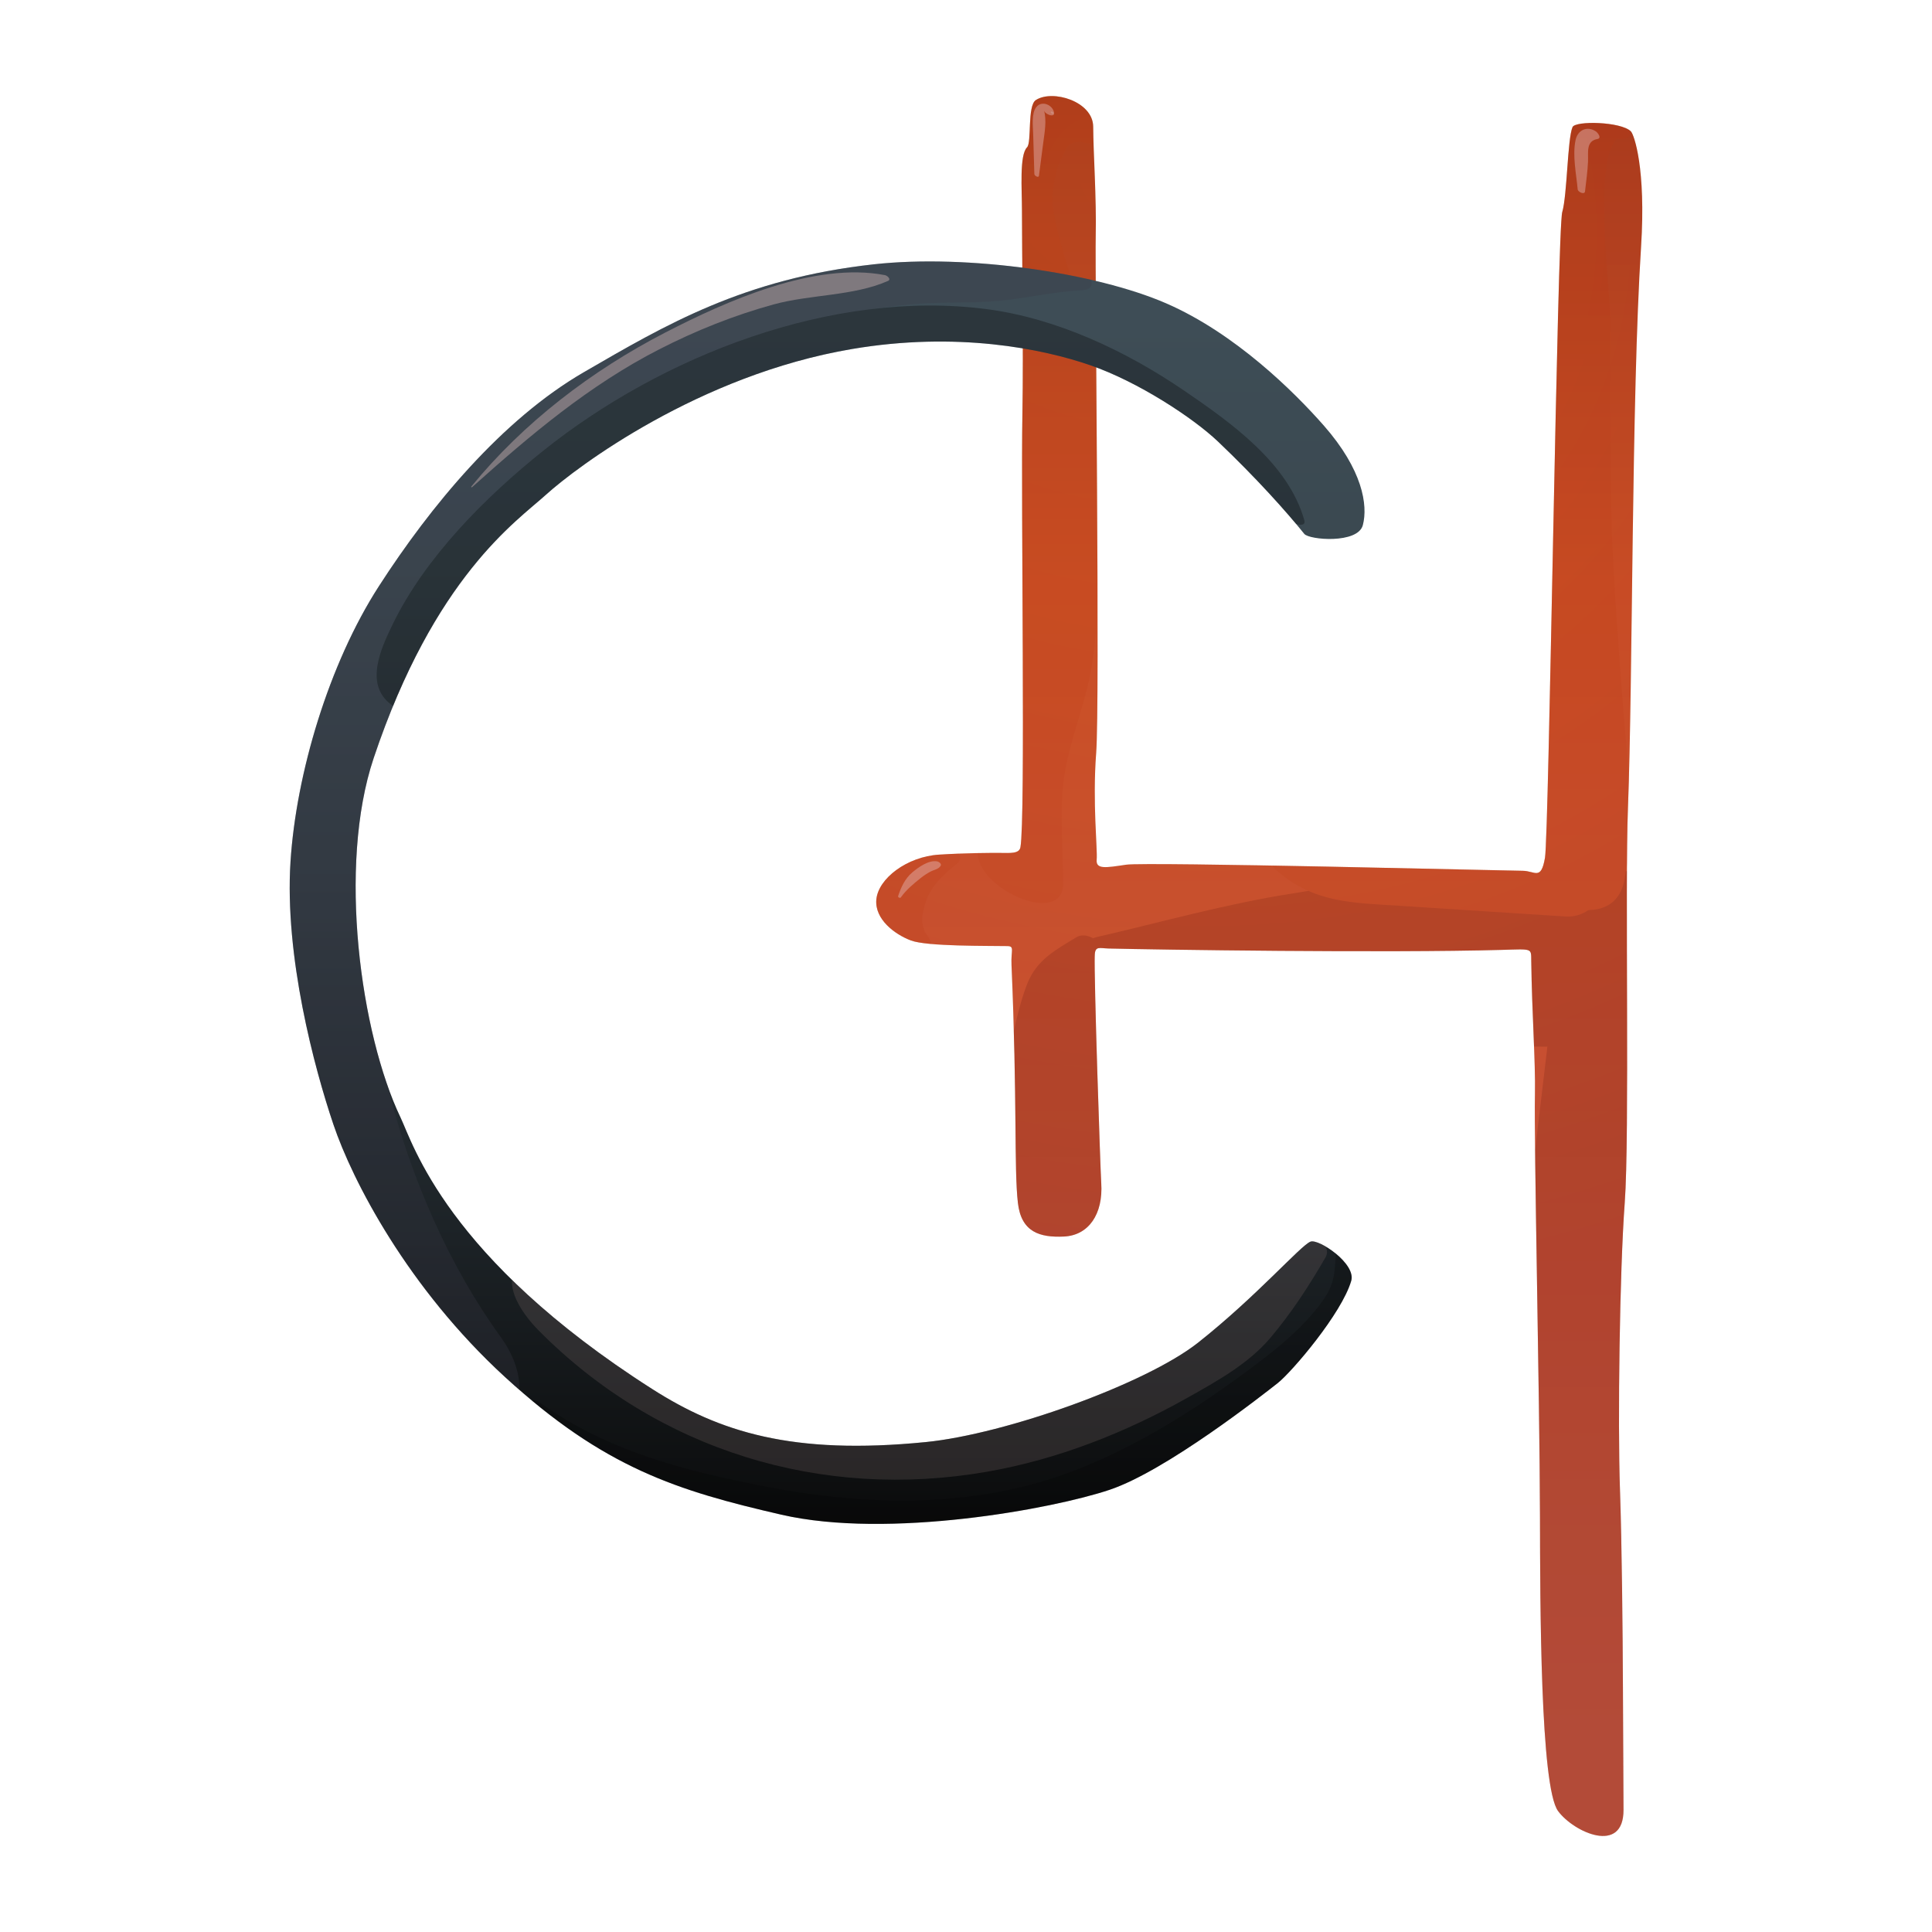
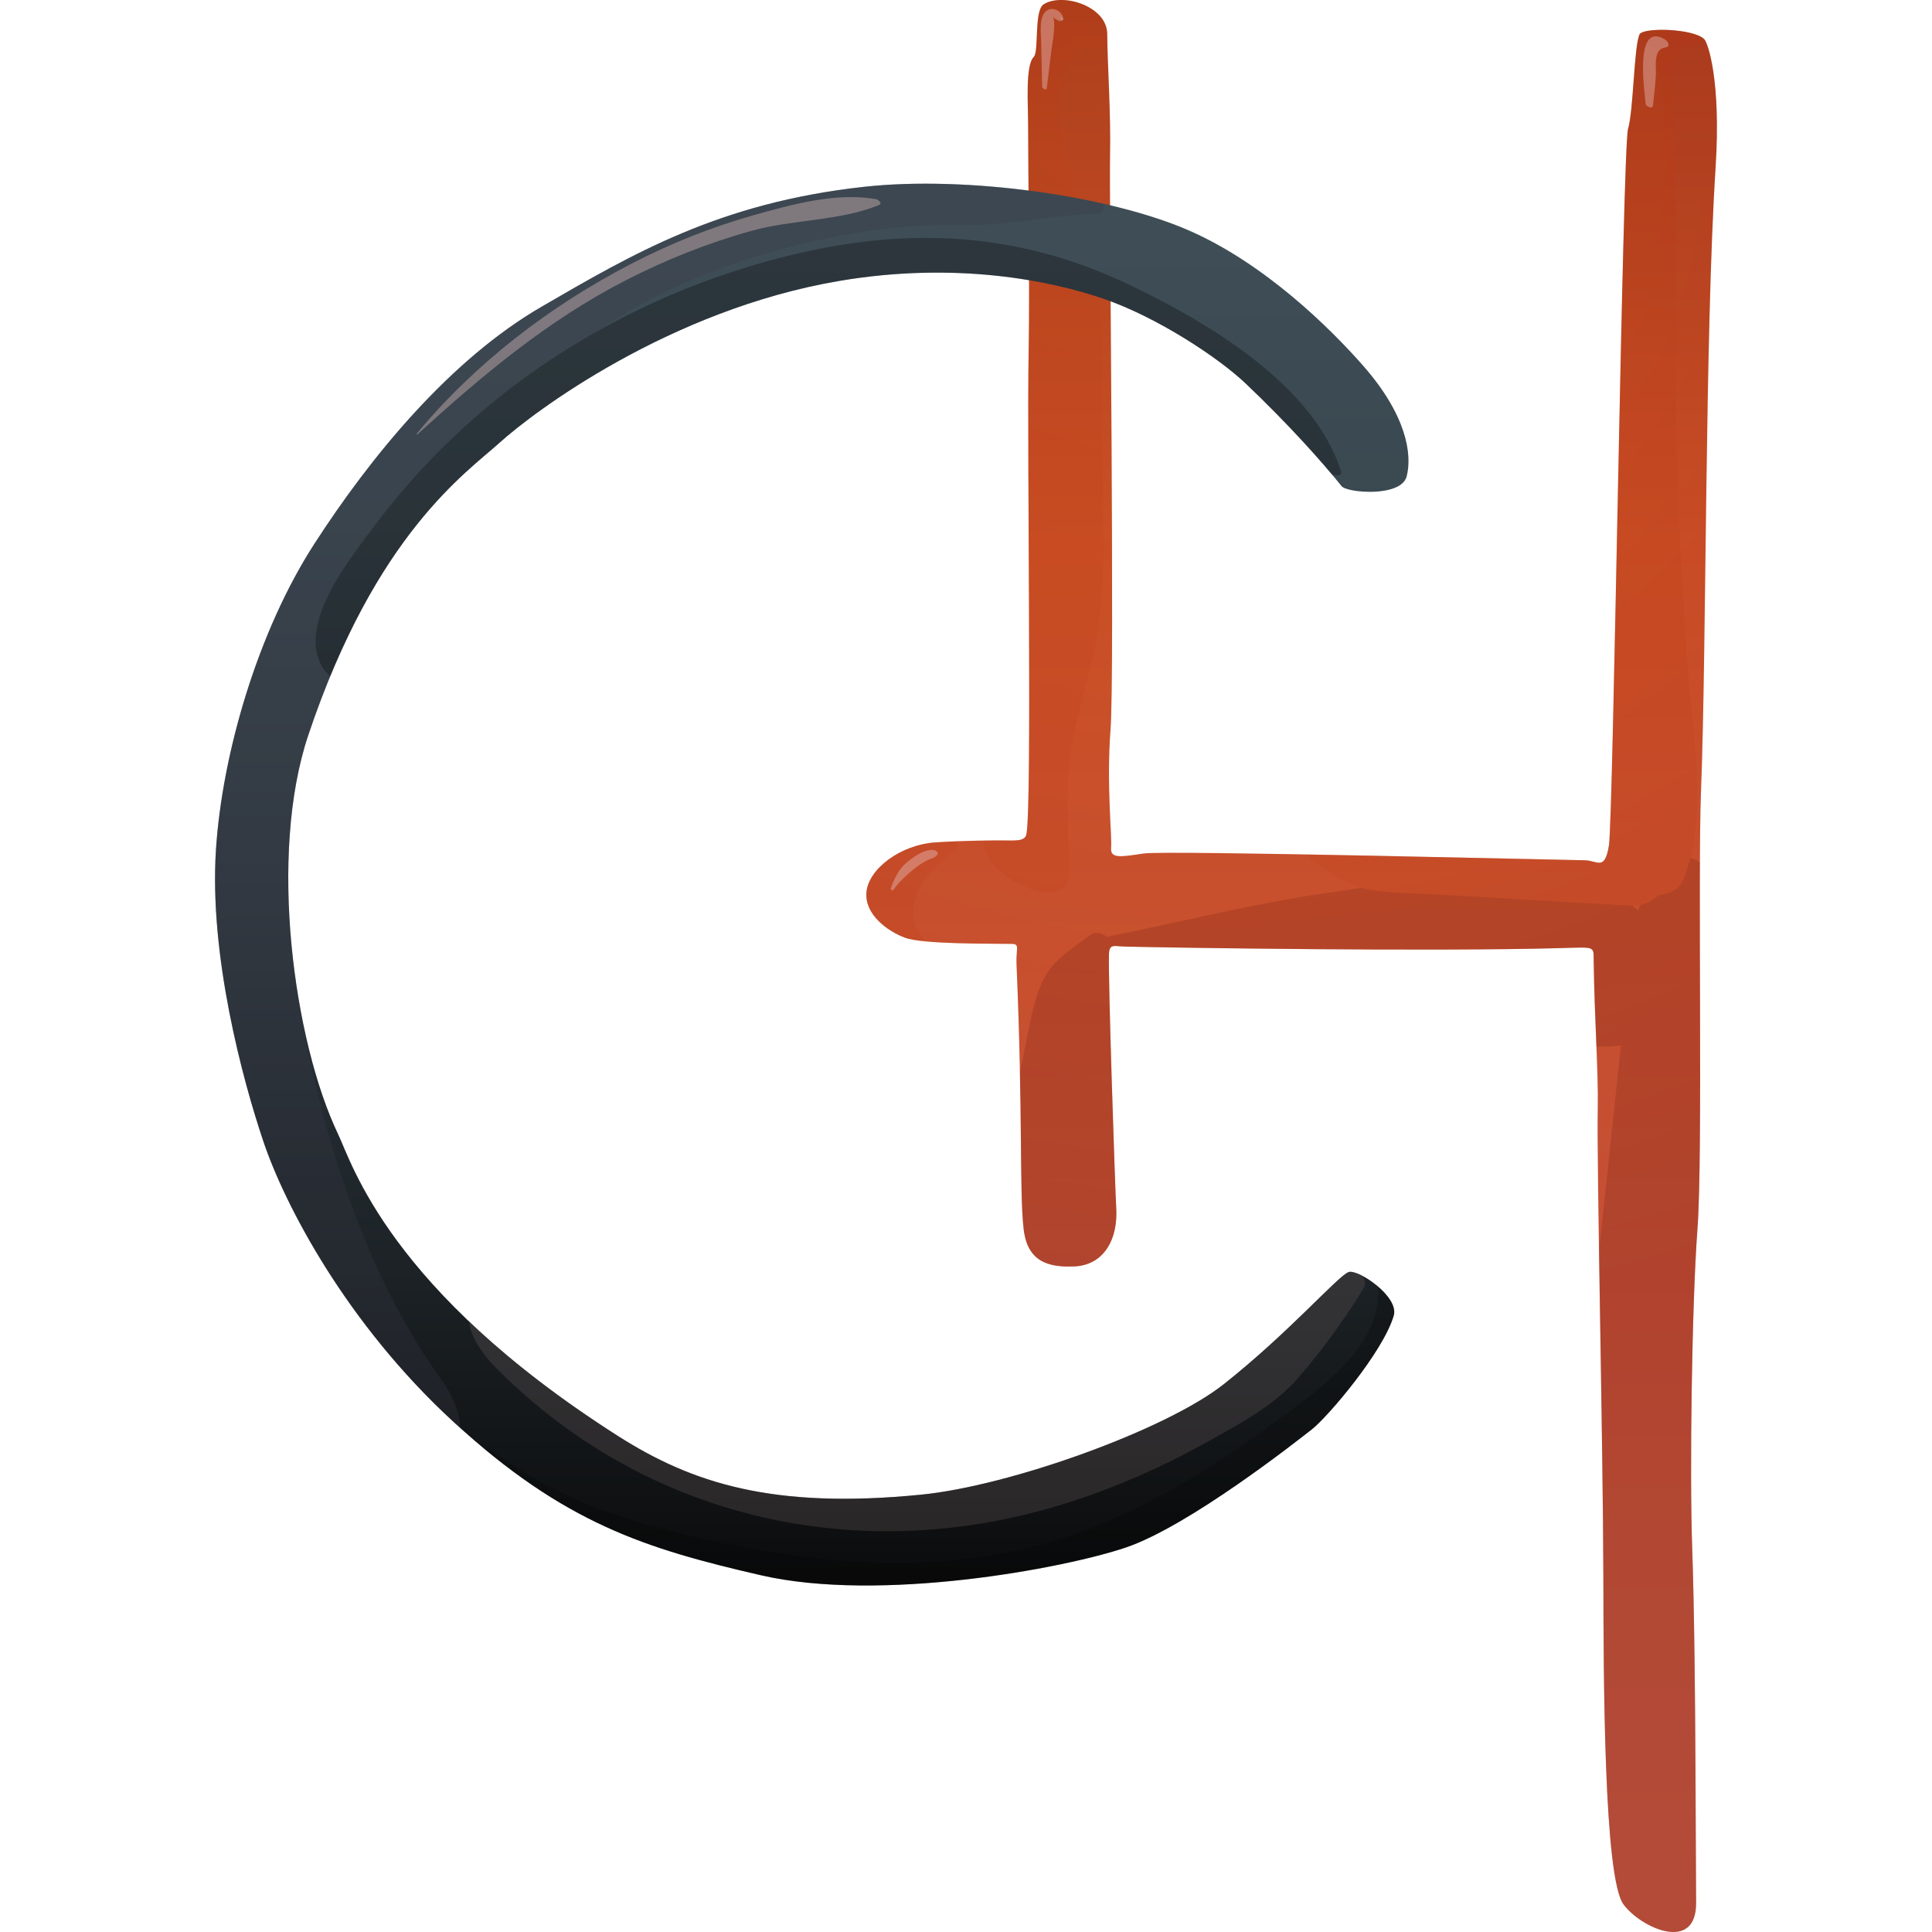
<svg xmlns="http://www.w3.org/2000/svg" viewBox="0 0 256 256">
  <defs>
-     <style>.s{fill:#3a3a47;}.t{fill:url(#l);mix-blend-mode:overlay;}.t,.u{opacity:.15;}.v{opacity:.75;}.w{fill:#3b0202;}.x{clip-path:url(#k);}.y{clip-path:url(#q);}.z{opacity:.57;}.aa{fill:#e4b7b4;}.ab{opacity:.3;}.ac{fill:url(#h);}.ad{fill:none;}.ae{opacity:.8;}.af{isolation:isolate;}.ag{fill:#ceb4b4;}.ah{fill:#b53617;}.ai{fill:url(#n);}.aj{fill:#6d5f5f;}</style>
-     <linearGradient id="h" x1="166.859" y1="-3.523" x2="166.859" y2="229.494" gradientUnits="userSpaceOnUse">
+     <style>.q{fill:#3a3a47;}.r{opacity:.75;}.s{clip-path:url(#i);}.t{fill:#3b0202;}.u{opacity:.57;}.v{opacity:.3;}.w{fill:#e4b7b4;}.x{fill:url(#l);}.y{fill:none;}.z{fill:url(#j);mix-blend-mode:overlay;}.z,.aa{opacity:.15;}.ab{opacity:.8;}.ac{clip-path:url(#o);}.ad{isolation:isolate;}.ae{fill:url(#f);}.af{fill:#ceb4b4;}.ag{fill:#b53617;}.ah{fill:#6d5f5f;}</style>
+     <linearGradient id="f" x1="171.149" y1="-18.043" x2="171.149" y2="240.7" gradientUnits="userSpaceOnUse">
      <stop offset="0" stop-color="#97341f" />
      <stop offset=".346" stop-color="#c44c2b" />
      <stop offset="1" stop-color="#c9654c" />
    </linearGradient>
-     <clipPath id="k">
-       <path class="ad" d="M135.415,27.838c-.005,5.407.214,18.361.059,26.966-.216,11.977.43,53.75-.263,57.464-.166.891-1.39.752-2.734.749-1.345-.004-4.432-.001-8.056.227-4.244.267-8.065,3.171-8.304,5.966-.223,2.595,2.426,4.595,4.578,5.406,2.155.815,10.213.697,12.781.747.985.019.469.54.553,2.474.78,18.131.326,26.992.847,31.547.446,3.898,2.921,4.614,6.105,4.464,3.288-.158,5.198-2.989,4.941-7.058-.119-1.881-.98-27.28-.863-30.237.05-1.248.639-.899,1.826-.871,6.179.153,36.687.613,52.111.183,4.099-.114,3.881-.259,3.903,1.457.091,6.956.572,13.371.488,17.618-.137,6.846.628,39.838.668,55.974.025,11.567.038,35.878,2.401,39.066,2.096,2.83,8.695,5.806,8.667-.178-.011-2.29-.058-12.369-.076-16.267-.035-7.349-.134-18.797-.392-26.155-.311-8.889-.045-28.941.63-37.984.66-8.868.025-42.033.426-52.312.661-16.948.451-54.312,1.74-74.385.663-10.354-.917-14.868-1.354-15.297-1.322-1.298-7.366-1.431-7.733-.556-.673,1.607-.696,8.977-1.359,11.262-.66,2.286-1.762,82.444-2.284,85.538-.524,3.091-1.337,1.744-2.95,1.74-1.612-.004-49.87-1.205-52.553-.808-2.687.395-4.03.661-3.901-.684.128-1.343-.573-7.531-.068-14.119.506-6.588-.171-63.748-.059-68.59.111-4.842-.322-11.031-.338-14.395-.016-3.363-5.4-4.975-7.601-3.529-1.15.755-.527,5.623-1.163,6.26-1.032,1.034-.669,5.626-.673,8.321Z" />
+     <clipPath id="i">
+       <path class="y" d="M136.234,16.78c-.005,6.004.237,20.388.066,29.943-.24,13.299.478,59.684-.292,63.808-.184.989-1.544.835-3.035.832-1.493-.004-4.922-.001-8.945.252-4.713.296-8.956,3.521-9.221,6.625-.248,2.882,2.694,5.102,5.083,6.003,2.393.904,11.34.774,14.192.829,1.094.021.52.6.614,2.747.866,20.133.362,29.971.941,35.029.495,4.328,3.244,5.123,6.779,4.956,3.65-.175,5.772-3.319,5.487-7.837-.132-2.088-1.088-30.292-.958-33.575.055-1.386.709-.999,2.028-.967,6.861.17,40.738.68,57.864.203,4.552-.126,4.309-.287,4.334,1.617.101,7.724.635,14.847.541,19.563-.152,7.602.698,44.236.742,62.153.028,12.844.042,39.839,2.666,43.379,2.328,3.143,9.655,6.447,9.623-.198-.012-2.543-.065-13.735-.085-18.062-.038-8.161-.149-20.872-.435-29.043-.345-9.87-.05-32.136.699-42.178.733-9.847.027-46.673.473-58.088.735-18.82.501-60.309,1.932-82.597.736-11.497-1.018-16.51-1.504-16.986-1.468-1.441-8.179-1.589-8.587-.617-.748,1.784-.773,9.968-1.51,12.505-.733,2.538-1.957,91.546-2.536,94.981-.582,3.432-1.485,1.936-3.276,1.932-1.79-.005-55.375-1.338-58.355-.897-2.983.439-4.475.734-4.332-.759.142-1.491-.636-8.363-.075-15.678.561-7.315-.19-70.786-.065-76.163.123-5.377-.357-12.249-.375-15.984s-5.996-5.524-8.44-3.919c-1.277.839-.585,6.244-1.291,6.951-1.146,1.149-.743,6.248-.747,9.239Z" />
    </clipPath>
-     <radialGradient id="l" cx="172.277" cy="-6.844" fx="172.277" fy="-6.844" r="187.616" gradientTransform="translate(9.408 -27.1174) rotate(22.1724) scale(.8594 .7554) skewX(1.9255)" gradientUnits="userSpaceOnUse">
+     <radialGradient id="j" cx="174.903" cy="-19.573" fx="174.903" fy="-19.573" r="208.329" gradientTransform="translate(6.2689 -30.4181) rotate(22.1724) scale(.8594 .7554) skewX(1.9255)" gradientUnits="userSpaceOnUse">
      <stop offset="0" stop-color="#ffdc07" />
      <stop offset=".123" stop-color="#f2cb07" />
      <stop offset=".367" stop-color="#d39e08" />
      <stop offset=".704" stop-color="#a0580a" />
      <stop offset="1" stop-color="#70150c" />
    </radialGradient>
-     <linearGradient id="n" x1="109.597" y1="31.441" x2="109.597" y2="207.133" gradientUnits="userSpaceOnUse">
+     <linearGradient id="l" x1="107.565" y1="20.781" x2="107.565" y2="215.869" gradientUnits="userSpaceOnUse">
      <stop offset=".06" stop-color="#3e4d56" />
      <stop offset=".248" stop-color="#3a4850" />
      <stop offset=".488" stop-color="#2f3940" />
      <stop offset=".756" stop-color="#1c2226" />
      <stop offset="1" stop-color="#080808" />
    </linearGradient>
-     <clipPath id="q">
-       <path class="ad" d="M175.396,56.372c-3.91-4.452-11.741-12.212-20.88-16.182-9.293-4.037-26.315-6.539-38.73-5.167-17.259,1.909-27.577,8.009-38.432,14.302-10.853,6.294-20.297,17.725-27.149,28.351-6.668,10.337-10.964,24.901-11.71,36.475-.813,12.569,3.157,27.369,5.68,34.836,2.529,7.493,9.866,21.669,22.732,33.47,13.158,12.067,22.846,15.075,36.632,18.248,14.191,3.265,36.007-.775,43.52-3.309,7.513-2.535,20.367-12.651,22.239-14.124,1.874-1.474,8.495-9.231,9.747-13.555.662-2.284-4.304-5.608-5.401-5.191-1.287.491-7.151,7.264-14.901,13.389-6.915,5.462-25.476,12.114-36.072,13.167-17.738,1.764-27.387-1.377-36.236-7.02-27.279-17.393-31.715-32.551-33.357-35.985-5.3-11.081-8.359-33.312-3.568-47.613,8.06-24.06,18.926-31.372,22.858-34.931,4.046-3.663,20.254-15.85,40.52-19.285,13.888-2.357,25.233-.043,31.578,2.147,6.31,2.177,13.592,6.947,16.916,10.103,5.015,4.768,9.095,9.313,11.438,12.243.643.807,7.112,1.356,7.767-1.167.684-2.63-.018-7.319-5.191-13.203Z" />
+     <clipPath id="o">
+       <path class="y" d="M180.629,48.464c-4.342-4.943-13.037-13.561-23.185-17.968-10.319-4.483-29.22-7.261-43.006-5.737-19.164,2.119-30.621,8.894-42.675,15.881-12.051,6.989-22.537,19.681-30.147,31.48-7.404,11.478-12.174,27.649-13.003,40.502-.902,13.957,3.505,30.39,6.307,38.682,2.808,8.32,10.955,24.062,25.241,37.165,14.611,13.399,25.368,16.74,40.677,20.263,15.757,3.625,39.982-.861,48.324-3.674,8.342-2.815,22.616-14.048,24.695-15.683,2.081-1.637,9.433-10.25,10.823-15.052.735-2.536-4.78-6.227-5.997-5.764-1.429.545-7.94,8.066-16.546,14.868-7.678,6.065-28.289,13.452-40.054,14.62-19.696,1.959-30.411-1.529-40.236-7.795-30.29-19.313-35.217-36.145-37.04-39.958-5.885-12.304-9.281-36.989-3.962-52.869,8.95-26.716,21.015-34.835,25.381-38.788,4.492-4.067,22.49-17.599,44.993-21.415,15.421-2.617,28.018-.047,35.064,2.384,7.007,2.418,15.092,7.714,18.784,11.219,5.569,5.294,10.099,10.341,12.7,13.595.714.896,7.897,1.505,8.624-1.295.759-2.92-.02-8.127-5.764-14.661Z" />
    </clipPath>
  </defs>
-   <g class="af">
-     <g id="g">
-       <path id="i" class="ac" d="M135.415,27.838c-.005,5.407.214,18.361.059,26.966-.216,11.977.43,53.75-.263,57.464-.166.891-1.39.752-2.734.749-1.345-.004-4.432-.001-8.056.227-4.244.267-8.065,3.171-8.304,5.966-.223,2.595,2.426,4.595,4.578,5.406,2.155.815,10.213.697,12.781.747.985.019.469.54.553,2.474.78,18.131.326,26.992.847,31.547.446,3.898,2.921,4.614,6.105,4.464,3.288-.158,5.198-2.989,4.941-7.058-.119-1.881-.98-27.28-.863-30.237.05-1.248.639-.899,1.826-.871,6.179.153,36.687.613,52.111.183,4.099-.114,3.881-.259,3.903,1.457.091,6.956.572,13.371.488,17.618-.137,6.846.628,39.838.668,55.974.025,11.567.038,35.878,2.401,39.066,2.096,2.83,8.695,5.806,8.667-.178-.011-2.29-.058-12.369-.076-16.267-.035-7.349-.134-18.797-.392-26.155-.311-8.889-.045-28.941.63-37.984.66-8.868.025-42.033.426-52.312.661-16.948.451-54.312,1.74-74.385.663-10.354-.917-14.868-1.354-15.297-1.322-1.298-7.366-1.431-7.733-.556-.673,1.607-.696,8.977-1.359,11.262-.66,2.286-1.762,82.444-2.284,85.538-.524,3.091-1.337,1.744-2.95,1.74-1.612-.004-49.87-1.205-52.553-.808-2.687.395-4.03.661-3.901-.684.128-1.343-.573-7.531-.068-14.119.506-6.588-.171-63.748-.059-68.59.111-4.842-.322-11.031-.338-14.395-.016-3.363-5.4-4.975-7.601-3.529-1.15.755-.527,5.623-1.163,6.26-1.032,1.034-.669,5.626-.673,8.321Z" />
-       <g id="j" class="u">
-         <g class="x">
-           <path class="w" d="M212.711,115.131c-1.537,1.481-3.381,2.896-4.627,4.638-1.388,1.941-1.323,4.349-1.601,6.696-.668,5.638-1.336,11.277-2.005,16.915-1.299,10.963-2.599,21.926-3.898,32.889-1.242,10.483-2.486,20.967-3.71,31.453-.628,5.384-1.095,10.822-1.899,16.183-.143.954-.233,1.984-.525,2.907.588-1.855-.042.375-.441.423,1.115-.134.962-1.279-.627.075-3.864,3.291,3.535-1.193,7.788-.238l9.386,3.58-.933-.535c2.647,7.555,5.294,15.11,7.941,22.665.411-.319.726-.678,1.105-1.029l1.996-2.174-1.671,1.807c.69.625,6.384-3.034,6.882-3.403,5.405-4.005,6.964-9.53,3.731-15.577-3.936-7.364-12.708-11.663-20.852-10.16-3.458.638-4.943,2.552-7.13,5.128-.483.57-.246.344-.625.96-1.074,1.747-3.022.371.348.504l7.395,1.338,5.018,2.903c-5.369-4.596-14.186-8.481-21.388-6.176-6.815,2.181-7.117,8.428-4.977,14.232,3.958,10.734,18.381,17.44,29.192,17.383,9.347-.05,15.845-5.085,17.349-14.435,1.059-6.585-.639-14.09-1.339-20.679-.763-7.188-1.524-14.376-2.299-21.562-1.503-13.944-3.006-27.888-4.509-41.833-.791-7.34-1.582-14.681-2.374-22.021l-1.079-10.01c-.465-4.315-3.278-7.678-5.546-11.275-.632-1.002-2.841-2.764-4.077-1.574h0Z" />
-           <path class="w" d="M142.657,124.174c-2.814,1.712-5.277,2.994-6.535,6.161-1.222,3.076-1.798,6.655-2.66,9.846-.885,3.277-1.869,6.545-2.66,9.846-.979,4.084-.432,8.013-.091,12.161.709,8.643,21.561,18.346,23.686,6.615,1.448-7.991.044-15.154-1.183-23.105-.561-3.631-.811-7.504-1.708-11.066-.917-3.638-3.666-6.646-5.84-9.588-.613-.829-2.05-1.452-3.008-.869h0Z" />
-           <path class="w" d="M147.538,128.469c10.081,2.247,20.203,4.757,30.42,6.293,4.69.705,9.379,1.413,14.066,2.139,5.775.895,12.523,3.079,18.118.768,11.82-4.883.162-18.171-7.356-20.694-10.242-3.438-21.188-.186-31.626,1.435-8.697,1.351-17.216,3.775-25.794,5.745-3.031.696.915,4.035,2.172,4.315h0Z" />
-           <path class="ah" d="M147.337,16.185c-1.292-6.92-13.286-10.469-15.544-2.397-.561,2.007-.154,4.021.023,6.059.287,3.304-.278,5.924-1.463,8.985-1.741,4.496-4.401,9.601-4.946,14.424-.605,5.363-.027,11.128-.036,16.522-.01,5.649-.075,11.3-.03,16.949.05,6.137,1.716,11.994,3.042,17.96,1.349,6.071,1.159,11.995,1.148,18.188-.009,5.079,11.325,9.843,11.335,4.282.008-4.337-.478-9.052.023-13.367.473-4.072,2.041-8.263,3.071-12.217,2.117-8.125,1.234-16.933,1.249-25.299.015-8.773.354-16.923-2.023-25.416-1.236-4.417-3.219-9.373-3.731-13.934-.168-1.499.531-5.185,1.542-6.569.303-1.042.919-1.547,1.847-1.514,1.7-.218,1.743-.268.129-.151l-3.902-1.895.786.583c1.892,1.403,8.341,3.429,7.479-1.192h0Z" />
-           <path class="ah" d="M124.459,111.599c-3.699.093-11.035.686-12.293,5.049-.581,2.014.207,4.028.855,5.677,1.018,2.593,2.456,4.779,5.296,5.683,1.784.568,4.774.818,5.181-1.654.404-2.451-2.424-4.423-4.292-5.232l-.286-.124,3.272,2.331c.855,1.018.57,1.091.306.011-.071-.289-.195-.593-.244-.885-.158-.935.103-1.967.394-2.901.648-2.081,2.454-3.788,4.121-5.093,1.498-1.173-1.265-2.889-2.31-2.862h0Z" />
-           <path class="ah" d="M216.023,17.43c-.046-2.542-1.952-4.082-4.247-4.898-3.46-1.231-6.22.237-7.662,3.568-1.864,4.307-2.323,9.768-3.093,14.351-.904,5.379-1.117,10.725-1.265,16.172-.286,10.562-.344,21.07-1.102,31.612-.79,10.989-2.62,22.527-.765,33.474,1.014,5.986,15.701,13.742,17.364,4.849,1.534-8.208.22-16.856-.36-25.106-.588-8.367-1.294-16.717-1.424-25.106-.126-8.116-.077-16.222-.081-24.337-.002-3.377-2.663-22.806,1.516-23.952l-2.964-.552.881.451c.66.338,3.232,1.115,3.203-.525h0Z" />
-           <path class="ah" d="M169.042,115.232c5.04,4.466,10.152,4.385,16.617,4.802,7.274.47,14.547.94,21.821,1.409,2.148.139,4.372-1.319,4.683-3.51.591-4.151-3.731-7.495-7.217-8.798-4.536-1.695-10.461-.324-15.191-.027-4.957.312-9.933.521-14.882.936-3.416.287-5.441.908-6.215,4.423-.063.287.191.592.384.764h0Z" />
+   <g class="ad">
+     <g id="e">
+       <path id="g" class="ae" d="M136.234,16.78c-.005,6.004.237,20.388.066,29.943-.24,13.299.478,59.684-.292,63.808-.184.989-1.544.835-3.035.832-1.493-.004-4.922-.001-8.945.252-4.713.296-8.956,3.521-9.221,6.625-.248,2.882,2.694,5.102,5.083,6.003,2.393.904,11.34.774,14.192.829,1.094.021.52.6.614,2.747.866,20.133.362,29.971.941,35.029.495,4.328,3.244,5.123,6.779,4.956,3.65-.175,5.772-3.319,5.487-7.837-.132-2.088-1.088-30.292-.958-33.575.055-1.386.709-.999,2.028-.967,6.861.17,40.738.68,57.864.203,4.552-.126,4.309-.287,4.334,1.617.101,7.724.635,14.847.541,19.563-.152,7.602.698,44.236.742,62.153.028,12.844.042,39.839,2.666,43.379,2.328,3.143,9.655,6.447,9.623-.198-.012-2.543-.065-13.735-.085-18.062-.038-8.161-.149-20.872-.435-29.043-.345-9.87-.05-32.136.699-42.178.733-9.847.027-46.673.473-58.088.735-18.82.501-60.309,1.932-82.597.736-11.497-1.018-16.51-1.504-16.986-1.468-1.441-8.179-1.589-8.587-.617-.748,1.784-.773,9.968-1.51,12.505-.733,2.538-1.957,91.546-2.536,94.981-.582,3.432-1.485,1.936-3.276,1.932-1.79-.005-55.375-1.338-58.355-.897-2.983.439-4.475.734-4.332-.759.142-1.491-.636-8.363-.075-15.678.561-7.315-.19-70.786-.065-76.163.123-5.377-.357-12.249-.375-15.984s-5.996-5.524-8.44-3.919c-1.277.839-.585,6.244-1.291,6.951-1.146,1.149-.743,6.248-.747,9.239Z" />
+       <g id="h" class="aa">
+         <g class="s">
+           <path class="t" d="M221.972,114.222c-1.757,2.027-3.97,3.986-4.942,6.482-1.014,2.604-.952,5.63-1.245,8.384-.637,5.99-1.274,11.98-1.912,17.971-1.308,12.295-2.616,24.59-3.924,36.886-1.265,11.893-2.529,23.786-3.775,35.681-.588,5.612-.909,11.332-1.821,16.901-.053.323-.686,3.939-.465,2.342.116-.838-1.895,1.648.256-.201-.585.503-1.375.766-1.91,1.347-1.486,1.614,2.381-.584,3.583-.542l9.277,1.678,2.85,1.399c2.647,7.555,5.294,15.11,7.941,22.665,1.75-.973,3.016-2.717,4.324-4.192l-4.365,3.216c4.169-.758,8.335-2.785,11.347-5.779,5.409-5.377,4.972-11.621.156-17.469-4.822-5.855-15.194-10.391-22.293-5.782-3.515,2.282-4.151,5.811-7.096,6.802l10.274.81c-3.056-1.049-1.772-.152,3.851,2.692-5.744-4.358-13.912-8.569-21.388-6.176-6.696,2.143-7.292,8.472-4.977,14.232,7.346,18.282,45.035,27.19,47.822,1.561.796-7.317-.797-15.291-1.495-22.589-.759-7.934-1.518-15.869-2.288-23.802-1.488-15.319-2.976-30.638-4.464-45.957-.778-8.009-1.556-16.017-2.334-24.026-.385-3.959-.483-8.095-1.167-12.013-.716-4.104-3.429-7.727-5.44-11.276-.769-1.357-3.119-2.698-4.38-1.244h0Z" />
+           <path class="t" d="M144.444,123.897c-2.476,1.88-5.149,3.432-6.401,6.321-1.534,3.539-2.007,8.162-2.926,11.896l-2.701,10.98c-1.079,4.386-.405,8.814-.093,13.293.604,8.652,21.693,18.288,23.643,6.603.697-4.175,1.331-7.897.759-12.129-.55-4.065-1.1-8.13-1.65-12.196s-1.1-8.131-1.65-12.196c-.592-4.372-3.367-7.669-5.719-11.313-.579-.897-2.16-2.095-3.261-1.259h0Z" />
+           <path class="t" d="M149.376,128.225c11.112,2.263,22.267,4.794,33.505,6.328,5.215.712,10.43,1.426,15.642,2.16,5.955.84,14.085,3.443,19.733.836,11.562-5.335.382-17.892-7.356-20.694-10.724-3.884-23.69-.095-34.765,1.433-9.706,1.339-19.275,3.797-28.881,5.72-2.952.591.885,3.964,2.123,4.216h0Z" />
+           <path class="ag" d="M148.955,3.748c-1.832-7.525-14.626-10.689-16.382-1.496-.436,2.281.122,4.49.27,6.764.245,3.788-.839,6.817-2.041,10.323-1.791,5.222-4.449,10.871-4.591,16.409-.308,12.059-.165,24.191-.068,36.253.05,6.225,1.663,12.283,2.884,18.368,1.418,7.064,1.313,13.884,1.3,21.073-.009,5.079,11.325,9.843,11.335,4.282.009-5.18-.586-10.784.164-15.914.63-4.303,2.004-8.617,2.988-12.851,2.103-9.043,1.184-18.725,1.2-27.978.009-4.915.063-9.832.029-14.747-.035-5.023-1.111-9.44-2.331-14.309-1.16-4.631-3.079-9.801-3.48-14.58-.154-1.844.677-6.141,1.992-7.735.387-.934,1.05-1.387,1.988-1.359,1.637-.243,1.743-.27.32-.082l-3.902-1.895.846.667c1.754,1.384,8.592,3.378,7.479-1.192h0Z" />
+           <path class="ag" d="M124.154,109.959c-4.005.203-11.834,1.006-13.184,5.702-1.225,4.26,2.184,10.626,6.326,11.968,1.827.592,4.715.797,5.181-1.654.461-2.421-2.468-4.453-4.292-5.232l-.317-.136,3.272,2.331c.837.986.469.808.213-.209-.082-.326-.212-.657-.278-.984-.223-1.099.09-2.292.477-3.364.839-2.328,2.965-4.157,4.912-5.56,1.537-1.107-1.29-2.914-2.31-2.862h0Z" />
+           <path class="ag" d="M225.48,5.124c-.081-2.729-2.358-4.513-4.885-5.225-3.472-.979-6.175.769-7.51,3.942-2.03,4.822-2.497,10.786-3.309,15.919-.969,6.133-1.201,12.226-1.356,18.427-.299,11.933-.386,23.806-1.154,35.722-.367,5.686-.733,11.372-1.1,17.057-.398,6.174-1.185,13.46.744,19.393,1.161,3.573,3.987,6.258,7.504,7.575,2.306.864,7.417,1.62,8.644-1.42,3.39-8.402,1.121-19.526.558-28.392-.613-9.659-1.348-19.304-1.484-28.984-.134-9.566.145-19.149-.028-28.708-.086-4.738-.325-9.462-.287-14.204.018-2.306-.324-5.13.211-7.382-.039-1.077.355-1.983,1.182-2.717,1.236-.611.925-.771-.934-.48.642.423,3.249,1.053,3.203-.525h0Z" />
+           <path class="ag" d="M173.858,113.938c2.729,1.948,5.067,3.715,8.467,4.095,3.605.403,7.306.428,10.927.641,7.616.447,15.232.893,22.848,1.339,2.138.125,4.397-1.31,4.691-3.516.552-4.137-3.736-7.503-7.23-8.813-4.757-1.784-11.261-.325-16.225-.046-5.0.281-10.001.561-15.001.842-4.629.26-6.96.013-9.029,4.365-.217.457.217.855.55,1.093h0Z" />
        </g>
      </g>
-       <path id="m" class="t" d="M135.415,27.838c-.005,5.407.214,18.361.059,26.966-.216,11.977.43,53.75-.263,57.464-.166.891-1.39.752-2.734.749-1.345-.004-4.432-.001-8.056.227-4.244.267-8.065,3.171-8.304,5.966-.223,2.595,2.426,4.595,4.578,5.406,2.155.815,10.213.697,12.781.747.985.019.469.54.553,2.474.78,18.131.326,26.992.847,31.547.446,3.898,2.921,4.614,6.105,4.464,3.288-.158,5.198-2.989,4.941-7.058-.119-1.881-.98-27.28-.863-30.237.05-1.248.639-.899,1.826-.871,6.179.153,36.687.613,52.111.183,4.099-.114,3.881-.259,3.903,1.457.091,6.956.572,13.371.488,17.618-.137,6.846.628,39.838.668,55.974.025,11.567.038,35.878,2.401,39.066,2.096,2.83,8.695,5.806,8.667-.178-.011-2.29-.058-12.369-.076-16.267-.035-7.349-.134-18.797-.392-26.155-.311-8.889-.045-28.941.63-37.984.66-8.868.025-42.033.426-52.312.661-16.948.451-54.312,1.74-74.385.663-10.354-.917-14.868-1.354-15.297-1.322-1.298-7.366-1.431-7.733-.556-.673,1.607-.696,8.977-1.359,11.262-.66,2.286-1.762,82.444-2.284,85.538-.524,3.091-1.337,1.744-2.95,1.74-1.612-.004-49.87-1.205-52.553-.808-2.687.395-4.03.661-3.901-.684.128-1.343-.573-7.531-.068-14.119.506-6.588-.171-63.748-.059-68.59.111-4.842-.322-11.031-.338-14.395-.016-3.363-5.4-4.975-7.601-3.529-1.15.755-.527,5.623-1.163,6.26-1.032,1.034-.669,5.626-.673,8.321Z" />
-       <path id="o" class="ai" d="M175.396,56.372c-3.91-4.452-11.741-12.212-20.88-16.182-9.293-4.037-26.315-6.539-38.73-5.167-17.259,1.909-27.577,8.009-38.432,14.302-10.853,6.294-20.297,17.725-27.149,28.351-6.668,10.337-10.964,24.901-11.71,36.475-.813,12.569,3.157,27.369,5.68,34.836,2.529,7.493,9.866,21.669,22.732,33.47,13.158,12.067,22.846,15.075,36.632,18.248,14.191,3.265,36.007-.775,43.52-3.309,7.513-2.535,20.367-12.651,22.239-14.124,1.874-1.474,8.495-9.231,9.747-13.555.662-2.284-4.304-5.608-5.401-5.191-1.287.491-7.151,7.264-14.901,13.389-6.915,5.462-25.476,12.114-36.072,13.167-17.738,1.764-27.387-1.377-36.236-7.02-27.279-17.393-31.715-32.551-33.357-35.985-5.3-11.081-8.359-33.312-3.568-47.613,8.06-24.06,18.926-31.372,22.858-34.931,4.046-3.663,20.254-15.85,40.52-19.285,13.888-2.357,25.233-.043,31.578,2.147,6.31,2.177,13.592,6.947,16.916,10.103,5.015,4.768,9.095,9.313,11.438,12.243.643.807,7.112,1.356,7.767-1.167.684-2.63-.018-7.319-5.191-13.203Z" />
-       <g id="p" class="ab">
-         <g class="y">
-           <path class="s" d="M142.648,34.975c-7.708-3.246-14.916-5.215-23.309-5.041-7.791.162-15.626,1.271-23.174,3.201-14.636,3.742-29.571,11.228-40.868,21.341-11.727,10.498-19.755,23.644-24.392,38.617-4.291,13.853-4.045,28.428-1.482,42.604,3.023,16.727,9.228,32.953,18.763,47.04,3.144,4.645,10.965,8.126,16.448,6.371,5.923-1.896,4.614-7.956,1.753-11.891-13.496-18.566-21.158-47.289-16.63-70.534,5.029-25.811,23.058-51.247,47.951-60.844,7.285-2.808,14.95-4.72,22.723-5.492,3.962-.394,7.959-.113,11.903-.481,3.701-.345,7.291-1.215,11.031-1.408,2.69-.138.562-2.944-.717-3.483h0Z" />
-           <path class="aj" d="M171.689,163.788c-7.032,4.046-14.564,7.32-21.773,11.039-7.401,3.818-15.529,6.621-23.75,7.993-16.883,2.817-32.453-1.771-44.525-13.952-2.651-2.674-8.784-4.867-12.129-2.3-3.718,2.853-.46,7.381,1.88,9.742,15.739,15.881,37.487,22.535,59.421,18.697,9.361-1.638,18.291-5.164,26.557-9.812,3.872-2.177,8.047-4.486,10.942-7.902,2.788-3.288,5.172-6.949,7.32-10.678,1.093-1.897-2.519-3.646-3.944-2.827h0Z" />
-           <path d="M172.835,68.955c-2.114-7.569-9.727-12.959-15.925-17.192-7.696-5.256-16.907-9.606-26.222-10.808-20.4-2.634-42.907,6.143-58.68,18.749-7.639,6.106-15.687,14.151-19.999,23.066-1.527,3.157-3.704,7.825-.277,10.516,3.246,2.549,5.708-.089,7.543-2.665,6.319-8.875,11.967-17.24,20.648-24.114,8.515-6.743,18.235-11.654,28.637-14.751,11.756-3.5,23.557-4.206,35.222-.076,10.622,3.761,19.355,9.899,27.523,17.519.343.32,1.782.659,1.53-.244h0Z" />
-           <g class="v">
-             <path d="M177.039,165.808c-.232,2.701-.062,4.16-1.805,6.596-2.701,3.776-6.593,6.765-10.294,9.497-8.437,6.226-18.145,12.116-28.347,14.823-11.364,3.015-23.537,2.504-35.001.28-10.715-2.079-21.18-4.705-30.17-11.235-.271-.197-1.403-.379-.972.297,3.444,5.399,7.97,10.165,13.667,13.226,5.069,2.723,11.131,3.751,16.723,4.871,13.897,2.782,28.722,3.507,42.458-.505,12.128-3.543,22.712-11.422,31.092-20.729,2.546-2.828,12.893-16.099,3.589-17.595-.348-.056-.901.024-.94.475h0Z" />
+       <path id="k" class="z" d="M136.234,16.78c-.005,6.004.237,20.388.066,29.943-.24,13.299.478,59.684-.292,63.808-.184.989-1.544.835-3.035.832-1.493-.004-4.922-.001-8.945.252-4.713.296-8.956,3.521-9.221,6.625-.248,2.882,2.694,5.102,5.083,6.003,2.393.904,11.34.774,14.192.829,1.094.021.52.6.614,2.747.866,20.133.362,29.971.941,35.029.495,4.328,3.244,5.123,6.779,4.956,3.65-.175,5.772-3.319,5.487-7.837-.132-2.088-1.088-30.292-.958-33.575.055-1.386.709-.999,2.028-.967,6.861.17,40.738.68,57.864.203,4.552-.126,4.309-.287,4.334,1.617.101,7.724.635,14.847.541,19.563-.152,7.602.698,44.236.742,62.153.028,12.844.042,39.839,2.666,43.379,2.328,3.143,9.655,6.447,9.623-.198-.012-2.543-.065-13.735-.085-18.062-.038-8.161-.149-20.872-.435-29.043-.345-9.87-.05-32.136.699-42.178.733-9.847.027-46.673.473-58.088.735-18.82.501-60.309,1.932-82.597.736-11.497-1.018-16.51-1.504-16.986-1.468-1.441-8.179-1.589-8.587-.617-.748,1.784-.773,9.968-1.51,12.505-.733,2.538-1.957,91.546-2.536,94.981-.582,3.432-1.485,1.936-3.276,1.932-1.79-.005-55.375-1.338-58.355-.897-2.983.439-4.475.734-4.332-.759.142-1.491-.636-8.363-.075-15.678.561-7.315-.19-70.786-.065-76.163.123-5.377-.357-12.249-.375-15.984s-5.996-5.524-8.44-3.919c-1.277.839-.585,6.244-1.291,6.951-1.146,1.149-.743,6.248-.747,9.239Z" />
+       <path id="m" class="x" d="M180.629,48.464c-4.342-4.943-13.037-13.561-23.185-17.968-10.319-4.483-29.22-7.261-43.006-5.737-19.164,2.119-30.621,8.894-42.675,15.881-12.051,6.989-22.537,19.681-30.147,31.48-7.404,11.478-12.174,27.649-13.003,40.502-.902,13.957,3.505,30.39,6.307,38.682,2.808,8.32,10.955,24.062,25.241,37.165,14.611,13.399,25.368,16.74,40.677,20.263,15.757,3.625,39.982-.861,48.324-3.674,8.342-2.815,22.616-14.048,24.695-15.683,2.081-1.637,9.433-10.25,10.823-15.052.735-2.536-4.78-6.227-5.997-5.764-1.429.545-7.94,8.066-16.546,14.868-7.678,6.065-28.289,13.452-40.054,14.62-19.696,1.959-30.411-1.529-40.236-7.795-30.29-19.313-35.217-36.145-37.04-39.958-5.885-12.304-9.281-36.989-3.962-52.869,8.95-26.716,21.015-34.835,25.381-38.788,4.492-4.067,22.49-17.599,44.993-21.415,15.421-2.617,28.018-.047,35.064,2.384,7.007,2.418,15.092,7.714,18.784,11.219,5.569,5.294,10.099,10.341,12.7,13.595.714.896,7.897,1.505,8.624-1.295.759-2.92-.02-8.127-5.764-14.661Z" />
+       <g id="n" class="v">
+         <g class="ac">
+           <path class="q" d="M144.242,24.885c-8.468-3.381-16.46-5.426-25.616-5.217-8.578.196-17.19,1.422-25.497,3.561-16.226,4.177-32.674,12.495-45.109,23.819-12.812,11.666-21.657,26.152-26.729,42.663-4.704,15.31-4.435,31.393-1.573,47.047,3.357,18.363,10.142,36.263,20.661,51.717,3.158,4.639,10.955,8.129,16.448,6.371,5.925-1.896,4.61-7.955,1.753-11.891-7.672-10.569-12.977-24.053-16.258-37.106-3.425-13.623-5.073-27.775-2.384-41.674,5.624-29.064,25.98-57.282,53.99-68.003,8.274-3.167,16.975-5.286,25.8-6.111,4.225-.395,8.482-.081,12.688-.435,4.21-.355,8.29-1.16,12.544-1.257,2.687-.061.557-2.974-.717-3.483h0Z" />
+           <path class="ah" d="M176.714,167.912c-4.02,2.445-8.174,4.662-12.502,6.516-3.93,1.683-7.428,4.017-11.215,6.001-8.343,4.371-17.524,7.558-26.821,9.114-19,3.179-36.647-2.025-50.218-15.752-2.647-2.677-8.787-4.865-12.129-2.3-3.72,2.855-.456,7.379,1.88,9.742,17.223,17.419,41.086,24.706,65.114,20.504,10.232-1.79,20-5.597,29.063-10.63,4.204-2.335,8.949-4.849,12.115-8.51,3.212-3.714,6.093-7.671,8.658-11.857,1.132-1.848-2.542-3.679-3.944-2.827h0Z" />
+           <path d="M177.679,62.417c-3.665-11.567-18.041-19.953-28.348-24.824-13.648-6.45-27.369-7.506-42.084-4.343-14.98,3.22-29.459,9.992-41.391,19.616-6.031,4.864-11.518,10.507-16.163,16.712-3.407,4.551-10.309,13.067-7.002,18.794.593,1.027,1.944,2.055,3.207,1.903,5.486-.66,8.152-8.588,11.052-12.754,3.77-5.415,8.185-10.336,13.111-14.722,10.414-9.271,22.743-15.944,36.092-19.91,12.943-3.845,25.96-4.68,38.83-.204,12.026,4.183,22.137,11.119,31.165,19.976.331.325,1.811.644,1.53-.244h0Z" />
+           <g class="r">
+             <path d="M182.588,170.254c.735,8.177-8.057,14.051-14.017,18.435-9.492,6.981-20.349,13.474-31.867,16.318-12.382,3.058-25.585,2.435-38.028.019-12.027-2.335-23.579-5.317-33.543-12.848-.438-.331-1.371-.3-.885.43,6.373,9.582,14.848,15.151,25.847,17.848,10.007,2.454,20.093,4.037,30.41,4.188,24.28.356,46.14-10.02,61.36-28.954,2.8-3.483,9.834-14.13,1.652-16.136-.512-.125-.978.156-.929.7h0Z" />
          </g>
        </g>
      </g>
-       <g id="r" class="ae">
-         <g class="z">
-           <path class="ag" d="M62.54,64.567c7.706-6.913,15.547-13.535,24.818-18.283,4.838-2.477,9.897-4.503,15.141-5.943,4.881-1.341,10.571-1.096,15.159-3.113.485-.213-.1-.715-.388-.77-9.303-1.807-21.058,3.44-29.144,7.618-9.721,5.022-18.764,11.923-25.692,20.415-.034.041.071.108.106.076h0Z" />
+       <g id="p" class="ab">
+         <g class="u">
+           <path class="af" d="M55.308,57.56c8.506-7.759,17.262-15.107,27.563-20.395,5.35-2.746,10.944-4.984,16.742-6.59,5.455-1.511,11.693-1.284,16.87-3.41.491-.202-.105-.72-.388-.77-5.282-.952-11.188.702-16.271,2.13-5.593,1.571-11.006,3.755-16.165,6.422-10.756,5.561-20.725,13.198-28.457,22.537-.034.041.071.108.106.076h0Z" />
        </g>
-         <g class="z">
-           <path class="ag" d="M139.487,15.082c.237,0,.011-.299-.15-.299-.237,0-.011.299.15.299h0Z" />
+         <g class="u">
+           <path class="af" d="M140.747,2.599c.237,0,.011-.299-.15-.299-.237,0-.011.299.15.299h0Z" />
        </g>
-         <g class="z">
-           <path class="aa" d="M137.666,23.286l.568-4.361c.177-1.36.48-2.931.104-4.278.148.53,1.493,1.011,1.325.238-.221-1.019-1.624-1.598-2.344-.702-.676.841-.448,2.543-.419,3.534.051,1.78.104,3.559.157,5.338.007.246.565.56.608.23h0Z" />
+         <g class="u">
+           <path class="w" d="M138.699,11.713c.197-1.619.395-3.238.592-4.857.164-1.342.629-3.376.261-4.71.147.533,1.495,1.008,1.325.238-.237-1.079-1.695-1.665-2.455-.723-.745.923-.484,2.819-.461,3.91.042,1.97.086,3.941.129,5.911.005.248.568.557.608.23h0Z" />
        </g>
-         <g class="z">
-           <path class="aa" d="M119.358,118.921c.726-1.024,1.655-1.79,2.627-2.567.427-.341.886-.644,1.372-.894.463-.237,1.015-.282,1.287-.747.157-.268-.258-.541-.471-.578-1.126-.195-2.462.77-3.291,1.464-.958.801-1.502,1.983-1.878,3.151-.046.144.265.296.354.171h0Z" />
+         <g class="u">
+           <path class="w" d="M118.385,117.908c.789-1.149,1.802-2.023,2.881-2.886.474-.379.984-.715,1.524-.992.515-.265,1.096-.326,1.439-.809.178-.251-.275-.552-.471-.578-1.251-.161-2.685.863-3.608,1.635-1.059.885-1.684,2.173-2.12,3.459-.048.143.267.298.354.171h0Z" />
        </g>
-         <g class="z">
-           <path class="aa" d="M210.022,25.365c.147-1.316.343-2.639.399-3.962.05-1.181-.299-2.711,1.24-2.982.631-.111.037-.853-.201-1.01-1.146-.76-2.406-.211-2.693,1.163-.426,2.042.099,4.476.285,6.521.032.348.915.753.969.271h0Z" />
+         <g class="u">
+           <path class="w" d="M219.024,14.014c.137-1.361.321-2.728.391-4.093.059-1.155-.393-3.433,1.272-3.635.703-.085.372-.782-.041-1.035-4.179-2.572-2.718,6.935-2.591,8.494.029.35.92.751.969.271h0Z" />
        </g>
      </g>
    </g>
  </g>
</svg>
